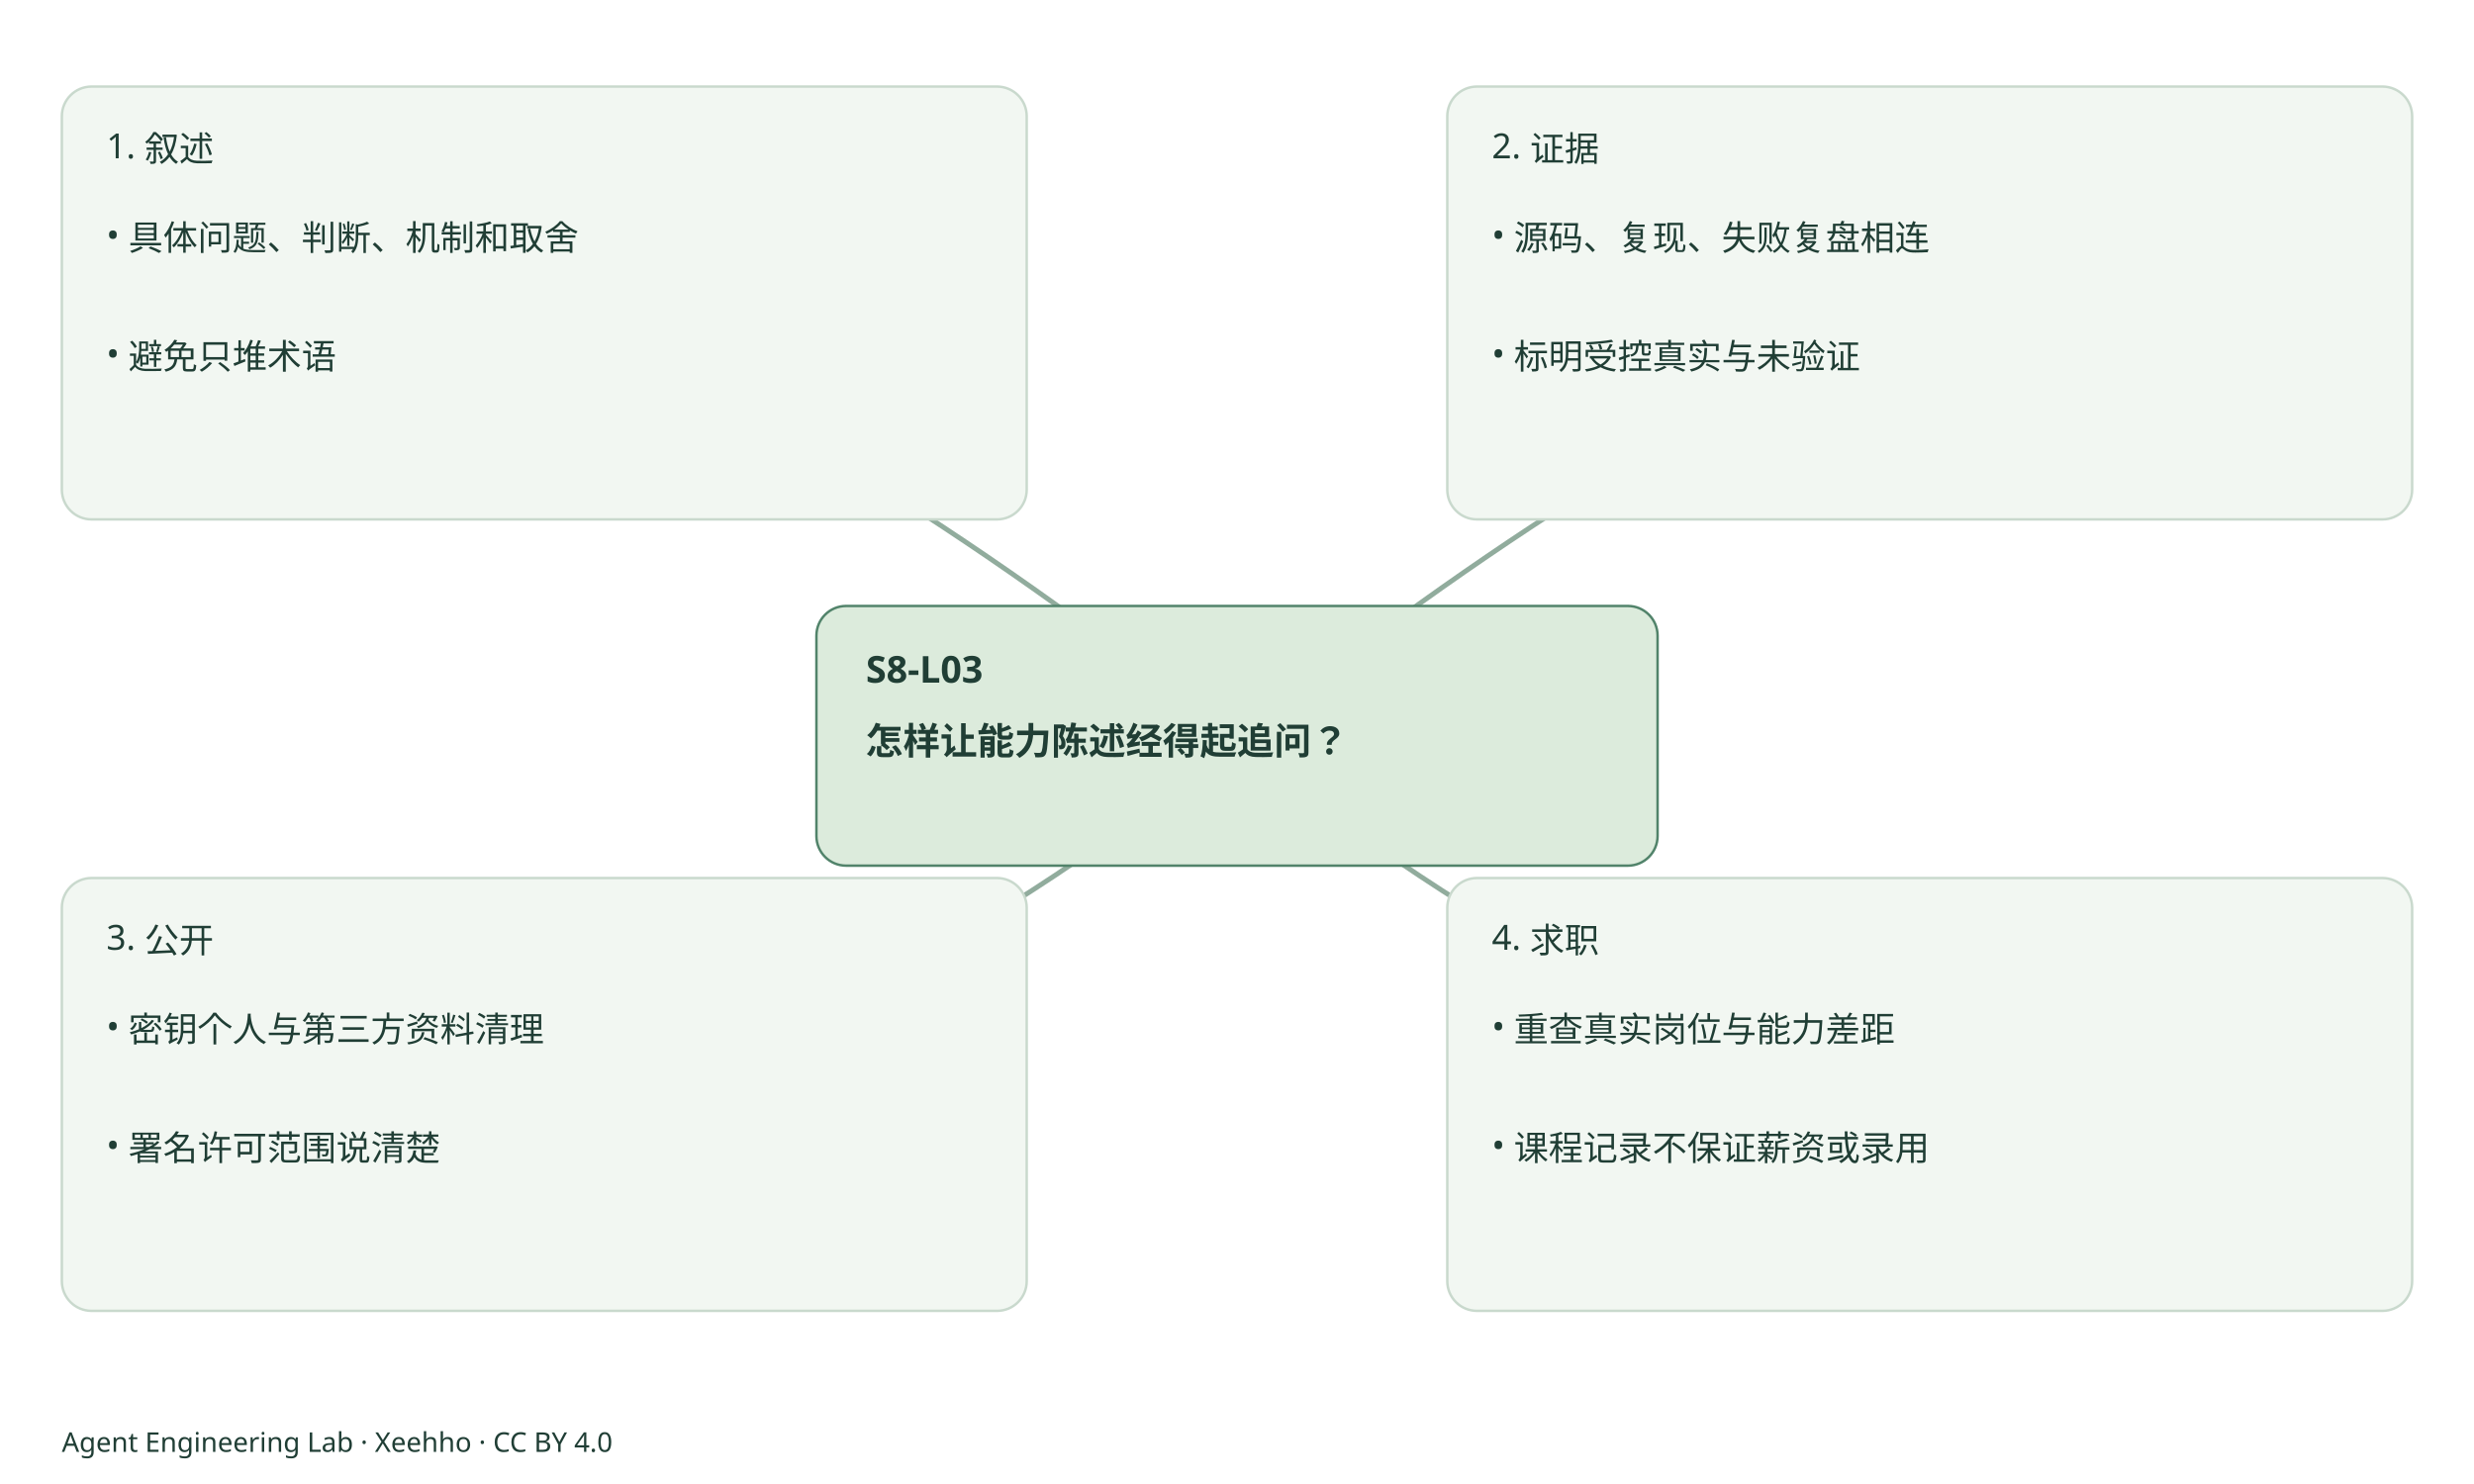
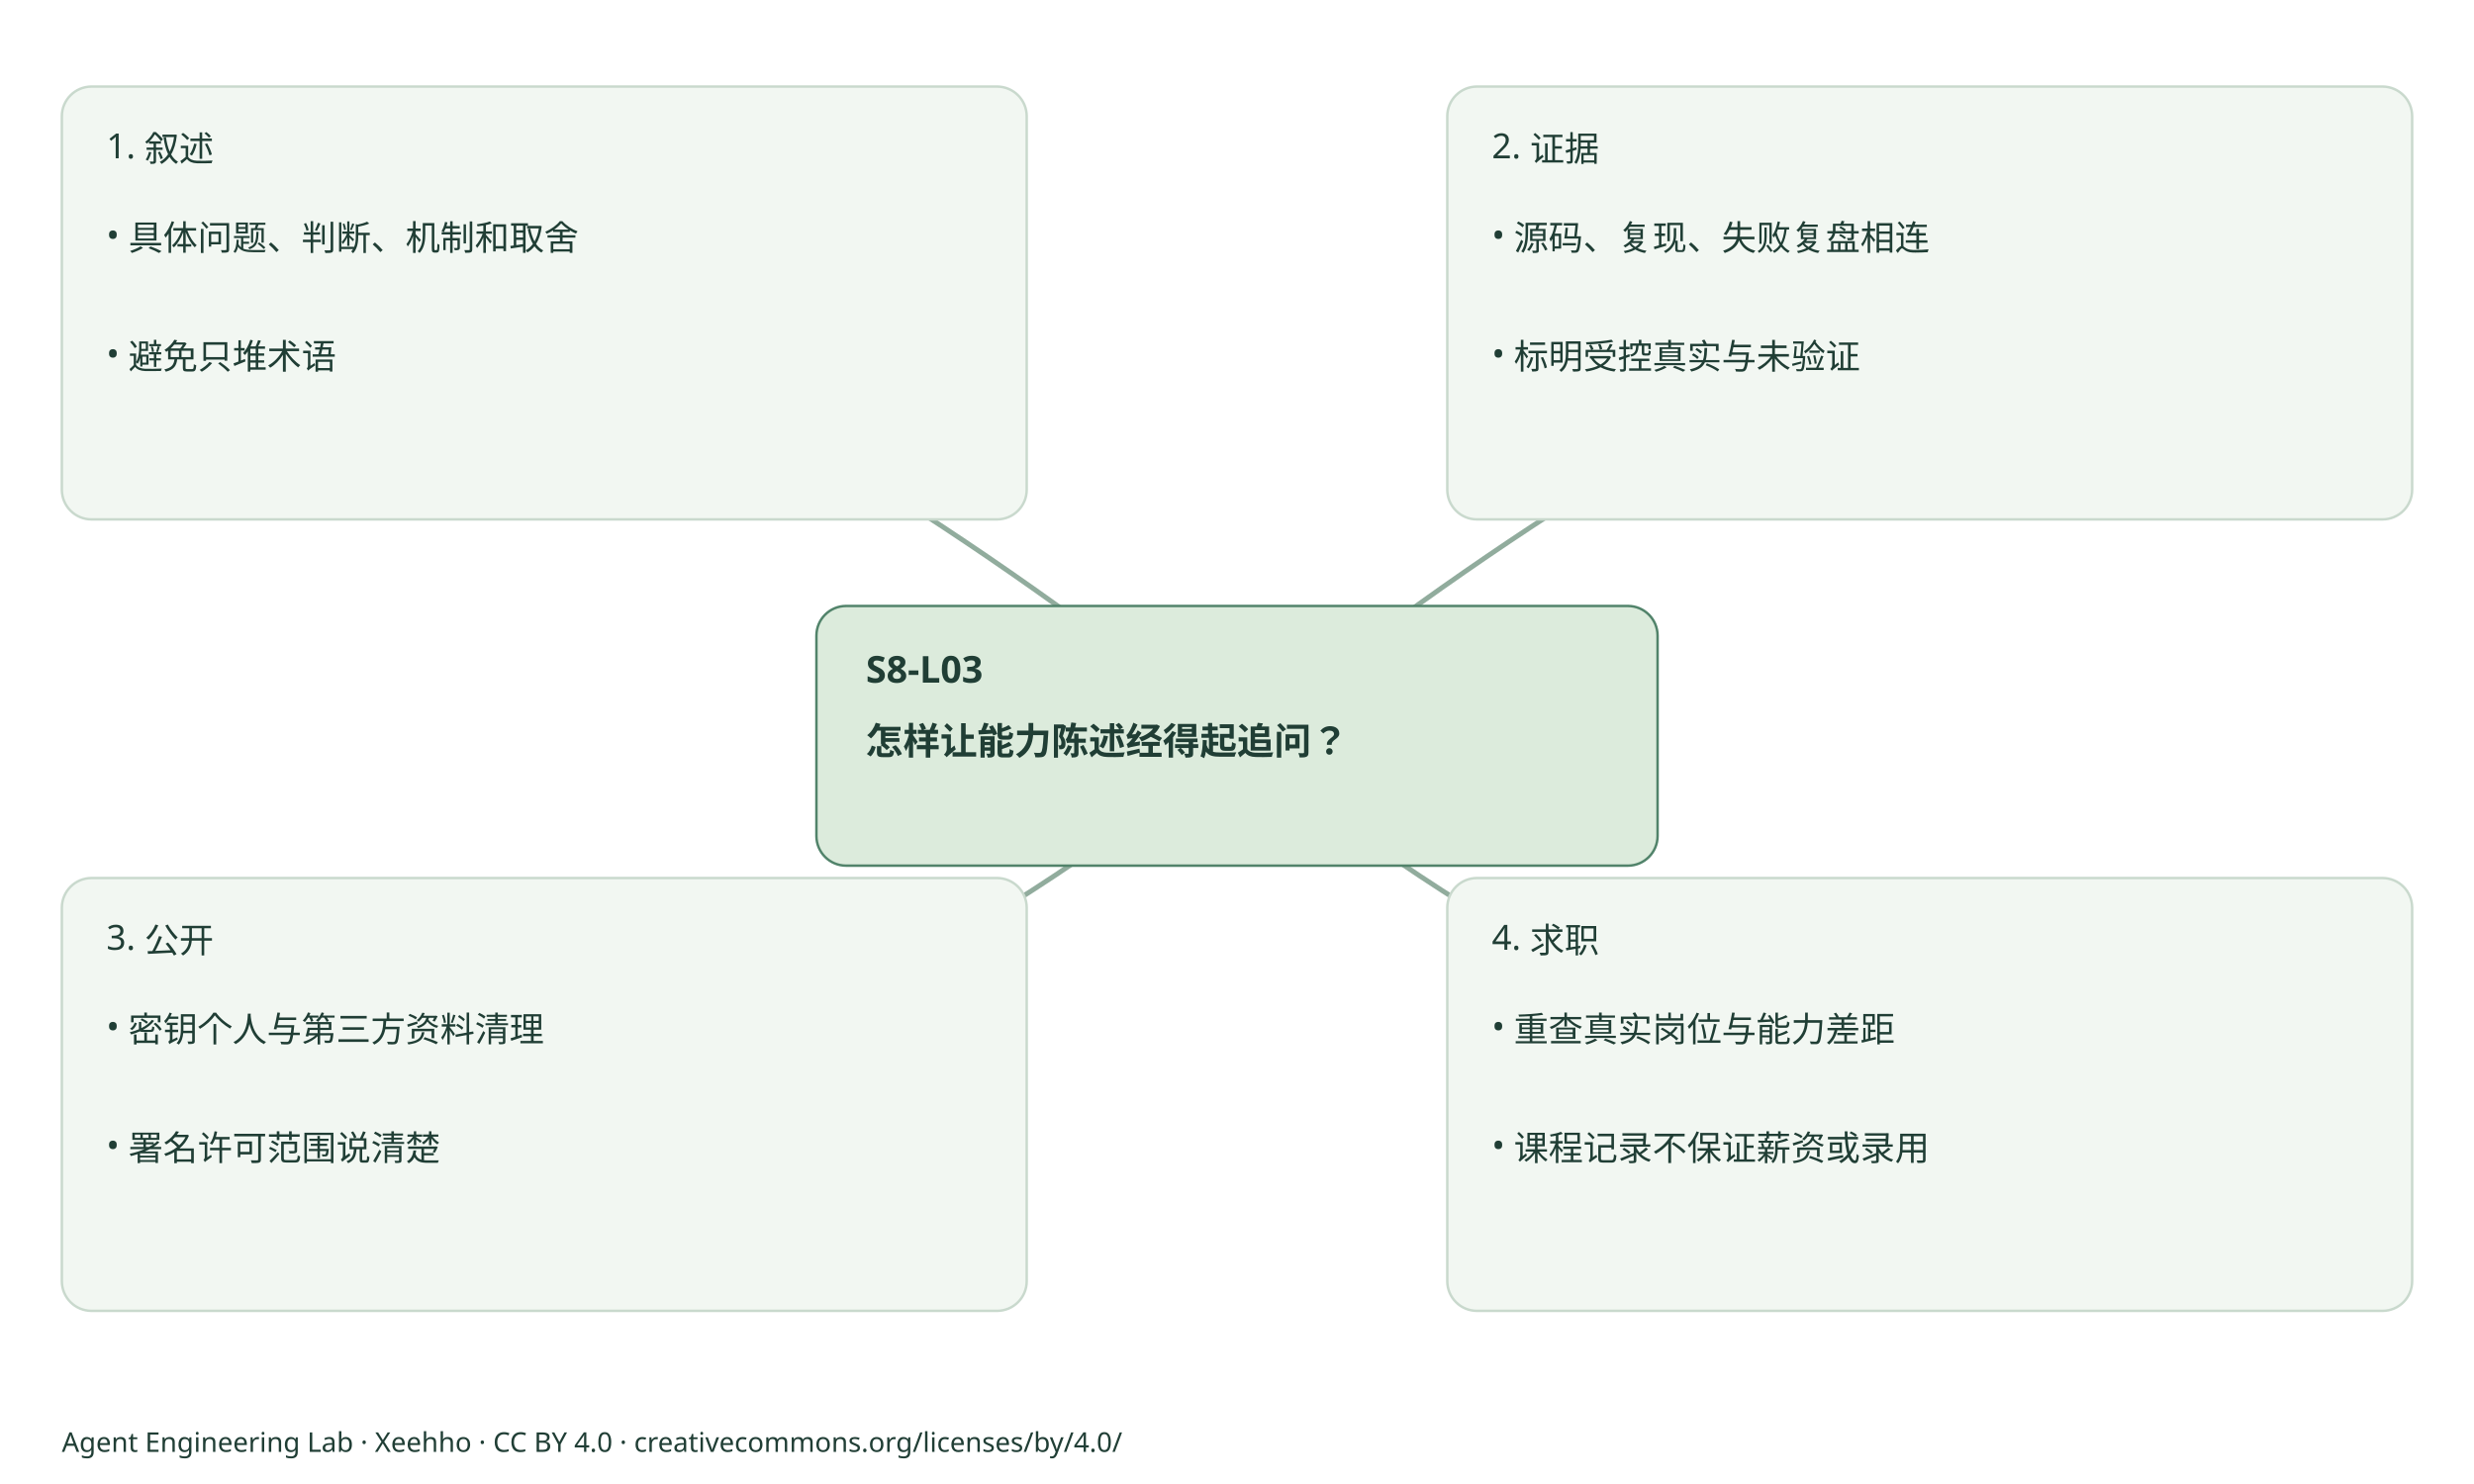
<svg xmlns="http://www.w3.org/2000/svg" viewBox="0 0 1000 600" role="img" aria-labelledby="diagram-title diagram-description">
  <style>text{font:15px system-ui,sans-serif;fill:#203e35}.root text{font-weight:700}.branch text{font-size:14px}path{fill:none;stroke:#91ac9d;stroke-width:2}rect{fill:#f2f7f2;stroke:#c9d9cd;rx:12}.root rect{fill:#dcebdc;stroke:#51836a}.active rect{fill:#d6eecb;stroke:#1e6549;stroke-width:3}</style>
  <rect width="100%" height="100%" fill="#fff" style="fill:#fff;stroke:none;rx:0" />
  <path d="M500 300 Q350 180 220 125" />
  <path d="M500 300 Q650 180 780 125" />
  <path d="M500 300 Q350 420 220 445" />
  <path d="M500 300 Q650 420 780 445" />
  <g class="root">
    <rect x="330" y="245" width="340" height="105" />
    <text x="350" y="276">
      <tspan x="350" dy="0">S8-L03</tspan>
    </text>
    <text x="350" y="305">
      <tspan x="350" dy="0">怎样让能力陈述经得起追问？</tspan>
    </text>
  </g>
  <g class="branch">
    <rect x="25" y="35" width="390" height="175" />
    <text x="43" y="64">
      <tspan x="43" dy="0">1. 叙述</tspan>
    </text>
    <text x="43" y="100">
      <tspan x="43" dy="0">• 具体问题、判断、机制和取舍</tspan>
    </text>
    <text x="43" y="148">
      <tspan x="43" dy="0">• 避免只堆术语</tspan>
    </text>
  </g>
  <g class="branch">
    <rect x="585" y="35" width="390" height="175" />
    <text x="603" y="64">
      <tspan x="603" dy="0">2. 证据</tspan>
    </text>
    <text x="603" y="100">
      <tspan x="603" dy="0">• 源码、复现、失败复盘相连</tspan>
    </text>
    <text x="603" y="148">
      <tspan x="603" dy="0">• 标明受控真实与未验证</tspan>
    </text>
  </g>
  <g class="branch">
    <rect x="25" y="355" width="390" height="175" />
    <text x="43" y="384">
      <tspan x="43" dy="0">3. 公开</tspan>
    </text>
    <text x="43" y="420">
      <tspan x="43" dy="0">• 密钥个人与第三方资料清理</tspan>
    </text>
    <text x="43" y="468">
      <tspan x="43" dy="0">• 署名许可范围说清楚</tspan>
    </text>
  </g>
  <g class="branch">
    <rect x="585" y="355" width="390" height="175" />
    <text x="603" y="384">
      <tspan x="603" dy="0">4. 求职</tspan>
    </text>
    <text x="603" y="420">
      <tspan x="603" dy="0">• 重查真实岗位与能力差距</tspan>
    </text>
    <text x="603" y="468">
      <tspan x="603" dy="0">• 课程记录不保证薪资或录用</tspan>
    </text>
  </g>
-   <text x="25" y="587" style="font-size:11px">Agent Engineering Lab · Xeehho · CC BY 4.0</text>
+   <text x="25" y="587" style="font-size:11px">Agent Engineering Lab · Xeehho · CC BY 4.0 · creativecommons.org/licenses/by/4.0/</text>
</svg>
